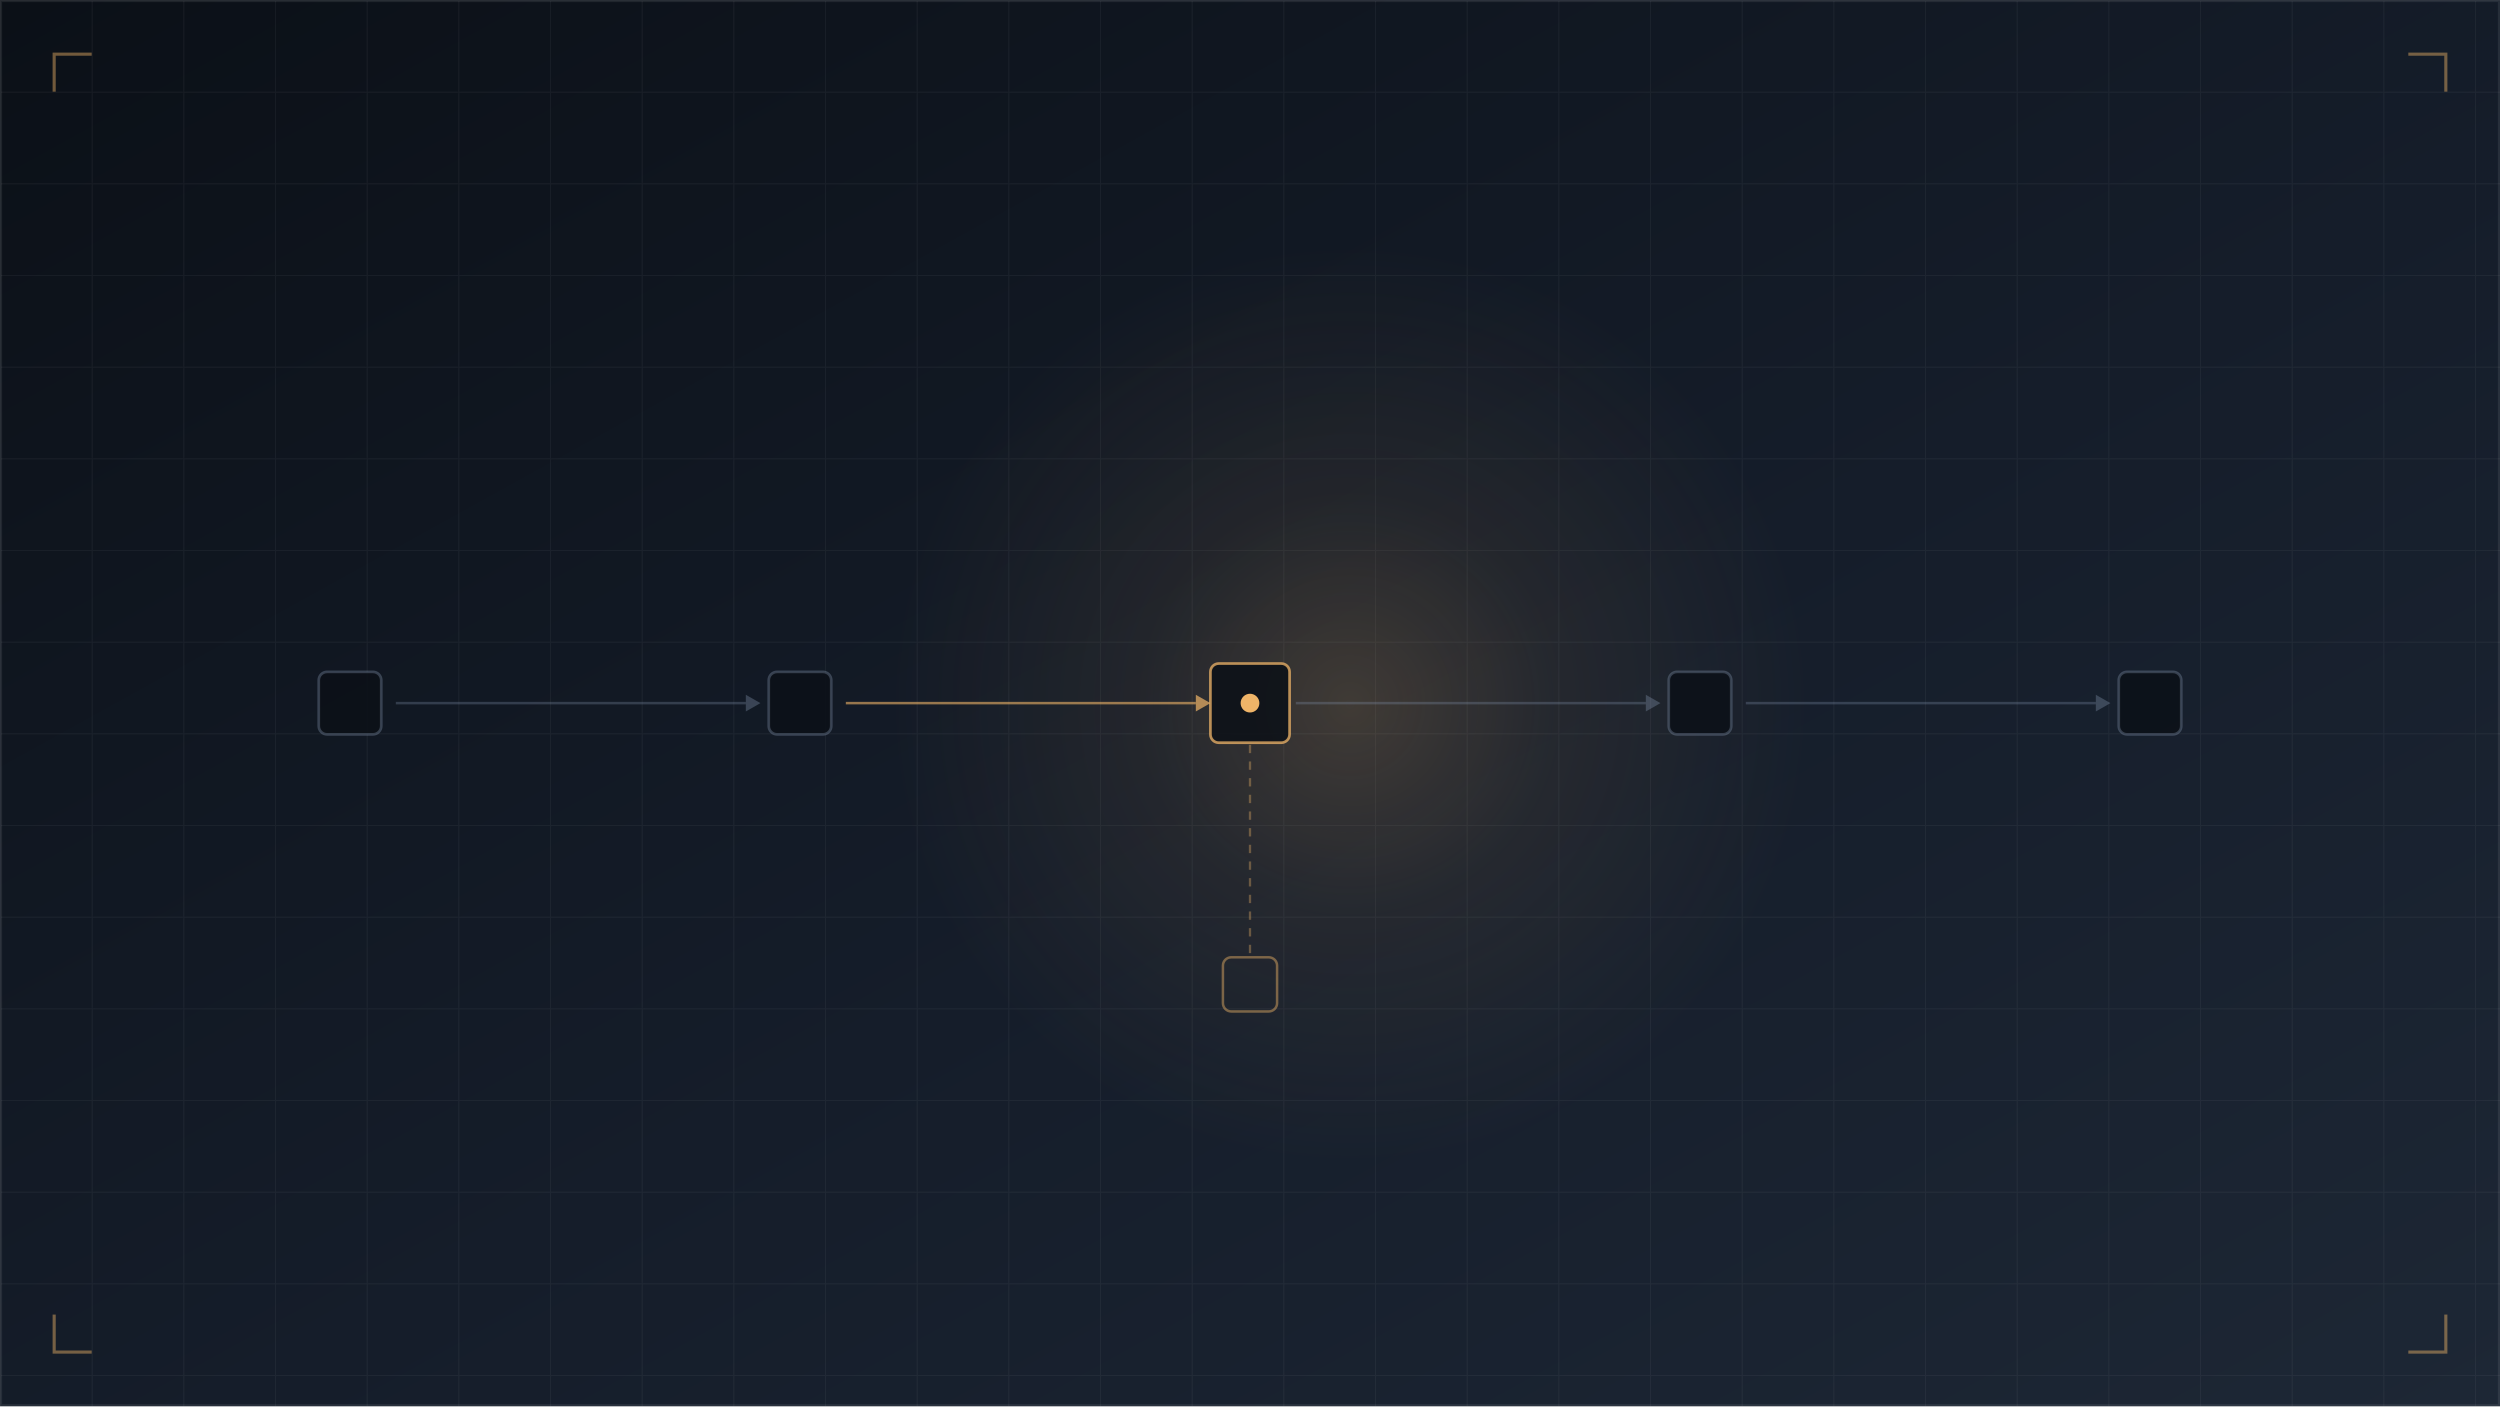
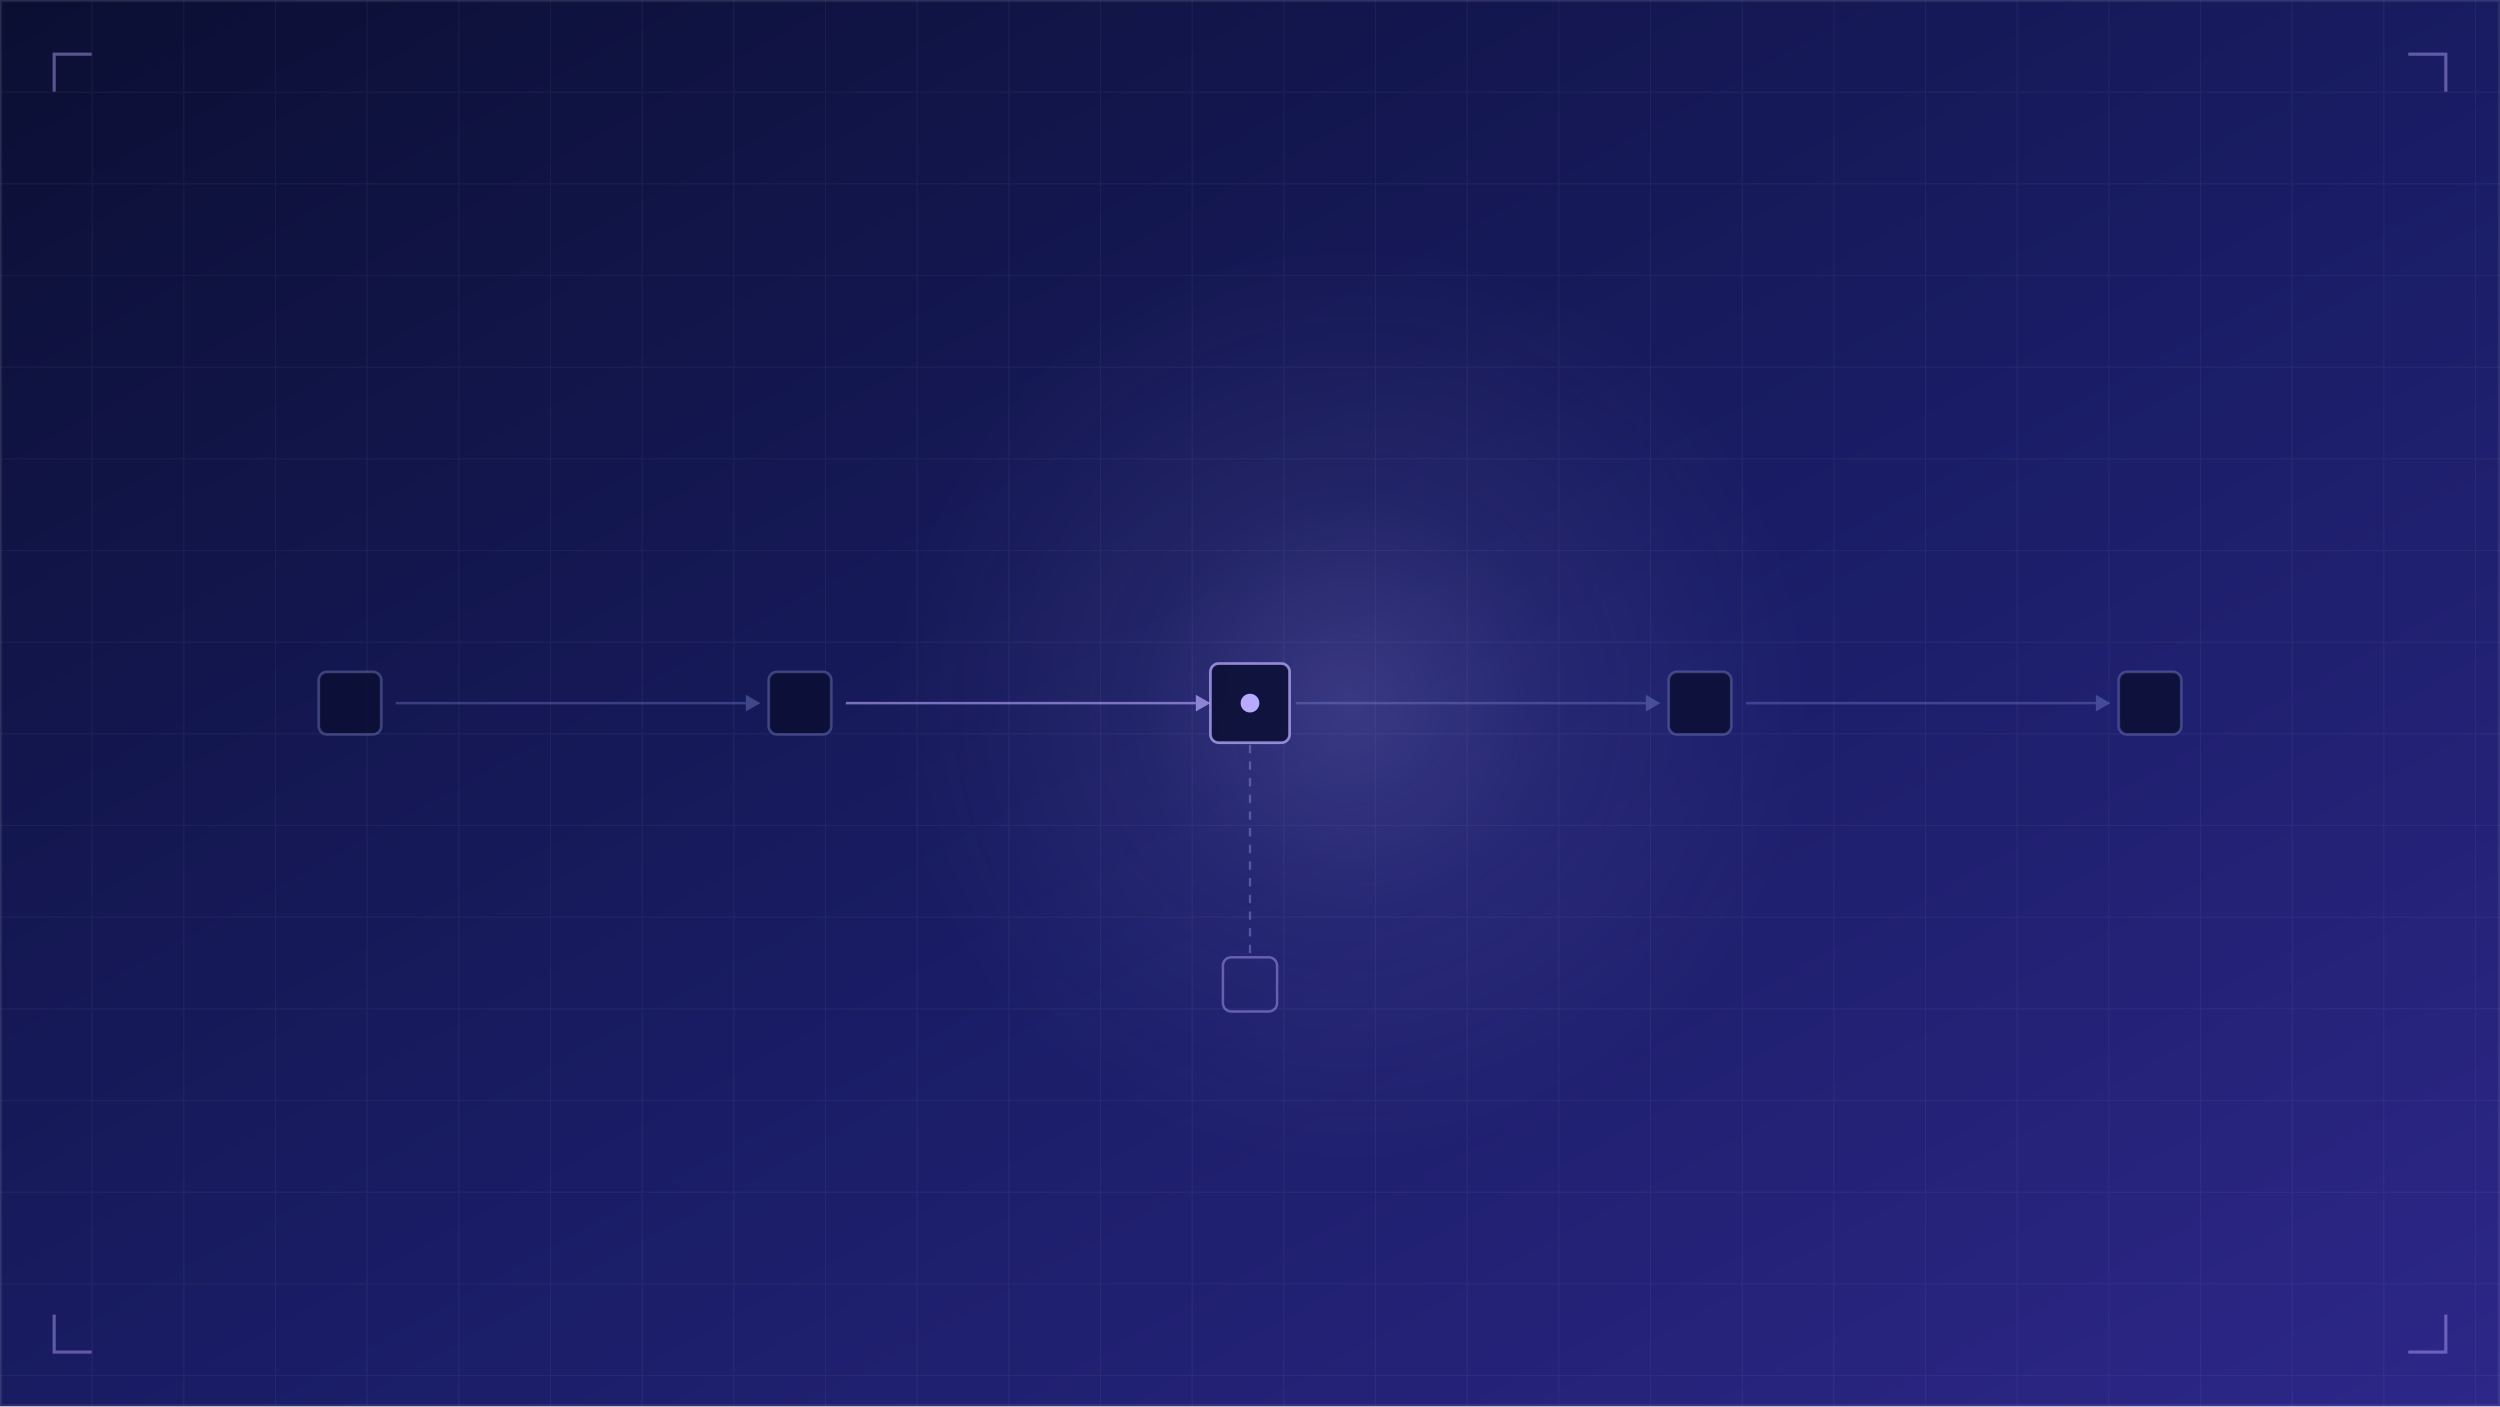
<svg xmlns="http://www.w3.org/2000/svg" viewBox="0 0 1200 675" width="1200" height="675" role="img" aria-hidden="true">
  <defs>
    <linearGradient id="bg-g" x1="0" y1="0" x2="1" y2="1">
-       <stop offset="0%" stop-color="#0B1017" />
-       <stop offset="55%" stop-color="#151D2A" />
-       <stop offset="100%" stop-color="#1D2735" />
+       <stop offset="0%" stop-color="#0B0F33" />
+       <stop offset="55%" stop-color="#1A1D66" />
+       <stop offset="100%" stop-color="#2D2788" />
    </linearGradient>
    <radialGradient id="glow-g" cx="0.5" cy="0.5" r="0.5">
-       <stop offset="0%" stop-color="#EFB468" stop-opacity="0.20" />
-       <stop offset="45%" stop-color="#EFB468" stop-opacity="0.07" />
-       <stop offset="100%" stop-color="#EFB468" stop-opacity="0" />
+       <stop offset="0%" stop-color="#B8AAFF" stop-opacity="0.20" />
+       <stop offset="45%" stop-color="#B8AAFF" stop-opacity="0.07" />
+       <stop offset="100%" stop-color="#B8AAFF" stop-opacity="0" />
    </radialGradient>
    <pattern id="grid-g" width="44" height="44" patternUnits="userSpaceOnUse">
      <path d="M44 0H0V44" fill="none" stroke="#FFFFFF" stroke-opacity="0.045" stroke-width="1" />
    </pattern>
  </defs>
  <rect width="1200" height="675" fill="url(#bg-g)" />
  <rect width="1200" height="675" fill="url(#grid-g)" />
  <circle cx="648" cy="338" r="223" fill="url(#glow-g)" />
-   <line x1="190.0" y1="337.5" x2="358.0" y2="337.5" stroke="#8394AE" stroke-opacity="0.3" stroke-width="1.2" />
-   <path d="M358.0 333.5L365.0 337.5L358.0 341.5Z" fill="#8394AE" fill-opacity="0.35" />
-   <line x1="406.0" y1="337.5" x2="574.0" y2="337.5" stroke="#EFB468" stroke-opacity="0.6" stroke-width="1.2" />
-   <path d="M574.0 333.5L581.0 337.5L574.0 341.5Z" fill="#EFB468" fill-opacity="0.7" />
-   <line x1="622.0" y1="337.5" x2="790.0" y2="337.5" stroke="#8394AE" stroke-opacity="0.3" stroke-width="1.2" />
-   <path d="M790.0 333.5L797.0 337.5L790.0 341.5Z" fill="#8394AE" fill-opacity="0.35" />
-   <line x1="838.0" y1="337.5" x2="1006.0" y2="337.5" stroke="#8394AE" stroke-opacity="0.3" stroke-width="1.2" />
-   <path d="M1006.0 333.5L1013.0 337.5L1006.0 341.5Z" fill="#8394AE" fill-opacity="0.35" />
-   <rect x="153.0" y="322.5" width="30" height="30" rx="4" fill="#0B1017" fill-opacity="0.85" stroke="#8394AE" stroke-opacity="0.35" stroke-width="1.3" />
-   <rect x="369.0" y="322.5" width="30" height="30" rx="4" fill="#0B1017" fill-opacity="0.85" stroke="#8394AE" stroke-opacity="0.35" stroke-width="1.3" />
-   <rect x="581.0" y="318.5" width="38" height="38" rx="4" fill="#0B1017" fill-opacity="0.85" stroke="#EFB468" stroke-opacity="0.75" stroke-width="1.3" />
-   <circle cx="600.0" cy="337.5" r="4.5" fill="#EFB468" />
-   <rect x="801.0" y="322.5" width="30" height="30" rx="4" fill="#0B1017" fill-opacity="0.85" stroke="#8394AE" stroke-opacity="0.35" stroke-width="1.3" />
-   <rect x="1017.0" y="322.5" width="30" height="30" rx="4" fill="#0B1017" fill-opacity="0.85" stroke="#8394AE" stroke-opacity="0.35" stroke-width="1.3" />
-   <path d="M600.0 357.5V458.5" fill="none" stroke="#EFB468" stroke-opacity="0.35" stroke-width="1.1" stroke-dasharray="4 4" />
-   <rect x="587.0" y="459.5" width="26" height="26" rx="4" fill="none" stroke="#EFB468" stroke-opacity="0.45" stroke-width="1.2" />
-   <path d="M26 44V26H44" fill="none" stroke="#EFB468" stroke-opacity="0.45" stroke-width="1.5" />
-   <path d="M1174 44V26H1156" fill="none" stroke="#EFB468" stroke-opacity="0.45" stroke-width="1.5" />
-   <path d="M26 631V649H44" fill="none" stroke="#EFB468" stroke-opacity="0.45" stroke-width="1.5" />
-   <path d="M1174 631V649H1156" fill="none" stroke="#EFB468" stroke-opacity="0.45" stroke-width="1.5" />
+   <line x1="190.0" y1="337.5" x2="358.0" y2="337.5" stroke="#8E9BE6" stroke-opacity="0.3" stroke-width="1.2" />
+   <path d="M358.0 333.5L365.0 337.5L358.0 341.5Z" fill="#8E9BE6" fill-opacity="0.35" />
+   <line x1="406.0" y1="337.5" x2="574.0" y2="337.5" stroke="#B8AAFF" stroke-opacity="0.6" stroke-width="1.2" />
+   <path d="M574.0 333.5L581.0 337.5L574.0 341.5Z" fill="#B8AAFF" fill-opacity="0.7" />
+   <line x1="622.0" y1="337.5" x2="790.0" y2="337.5" stroke="#8E9BE6" stroke-opacity="0.3" stroke-width="1.2" />
+   <path d="M790.0 333.5L797.0 337.5L790.0 341.5Z" fill="#8E9BE6" fill-opacity="0.35" />
+   <line x1="838.0" y1="337.5" x2="1006.0" y2="337.5" stroke="#8E9BE6" stroke-opacity="0.3" stroke-width="1.2" />
+   <path d="M1006.0 333.5L1013.0 337.5L1006.0 341.5Z" fill="#8E9BE6" fill-opacity="0.35" />
+   <rect x="153.0" y="322.5" width="30" height="30" rx="4" fill="#0B0F33" fill-opacity="0.85" stroke="#8E9BE6" stroke-opacity="0.35" stroke-width="1.3" />
+   <rect x="369.0" y="322.5" width="30" height="30" rx="4" fill="#0B0F33" fill-opacity="0.85" stroke="#8E9BE6" stroke-opacity="0.35" stroke-width="1.3" />
+   <rect x="581.0" y="318.5" width="38" height="38" rx="4" fill="#0B0F33" fill-opacity="0.85" stroke="#B8AAFF" stroke-opacity="0.75" stroke-width="1.3" />
+   <circle cx="600.0" cy="337.5" r="4.5" fill="#B8AAFF" />
+   <rect x="801.0" y="322.5" width="30" height="30" rx="4" fill="#0B0F33" fill-opacity="0.85" stroke="#8E9BE6" stroke-opacity="0.35" stroke-width="1.3" />
+   <rect x="1017.0" y="322.5" width="30" height="30" rx="4" fill="#0B0F33" fill-opacity="0.85" stroke="#8E9BE6" stroke-opacity="0.35" stroke-width="1.3" />
+   <path d="M600.0 357.5V458.5" fill="none" stroke="#B8AAFF" stroke-opacity="0.35" stroke-width="1.1" stroke-dasharray="4 4" />
+   <rect x="587.0" y="459.5" width="26" height="26" rx="4" fill="none" stroke="#B8AAFF" stroke-opacity="0.45" stroke-width="1.2" />
+   <path d="M26 44V26H44" fill="none" stroke="#B8AAFF" stroke-opacity="0.45" stroke-width="1.5" />
+   <path d="M1174 44V26H1156" fill="none" stroke="#B8AAFF" stroke-opacity="0.45" stroke-width="1.5" />
+   <path d="M26 631V649H44" fill="none" stroke="#B8AAFF" stroke-opacity="0.45" stroke-width="1.5" />
+   <path d="M1174 631V649H1156" fill="none" stroke="#B8AAFF" stroke-opacity="0.45" stroke-width="1.5" />
  <rect x="0.5" y="0.5" width="1199" height="674" fill="none" stroke="#FFFFFF" stroke-opacity="0.08" />
</svg>
